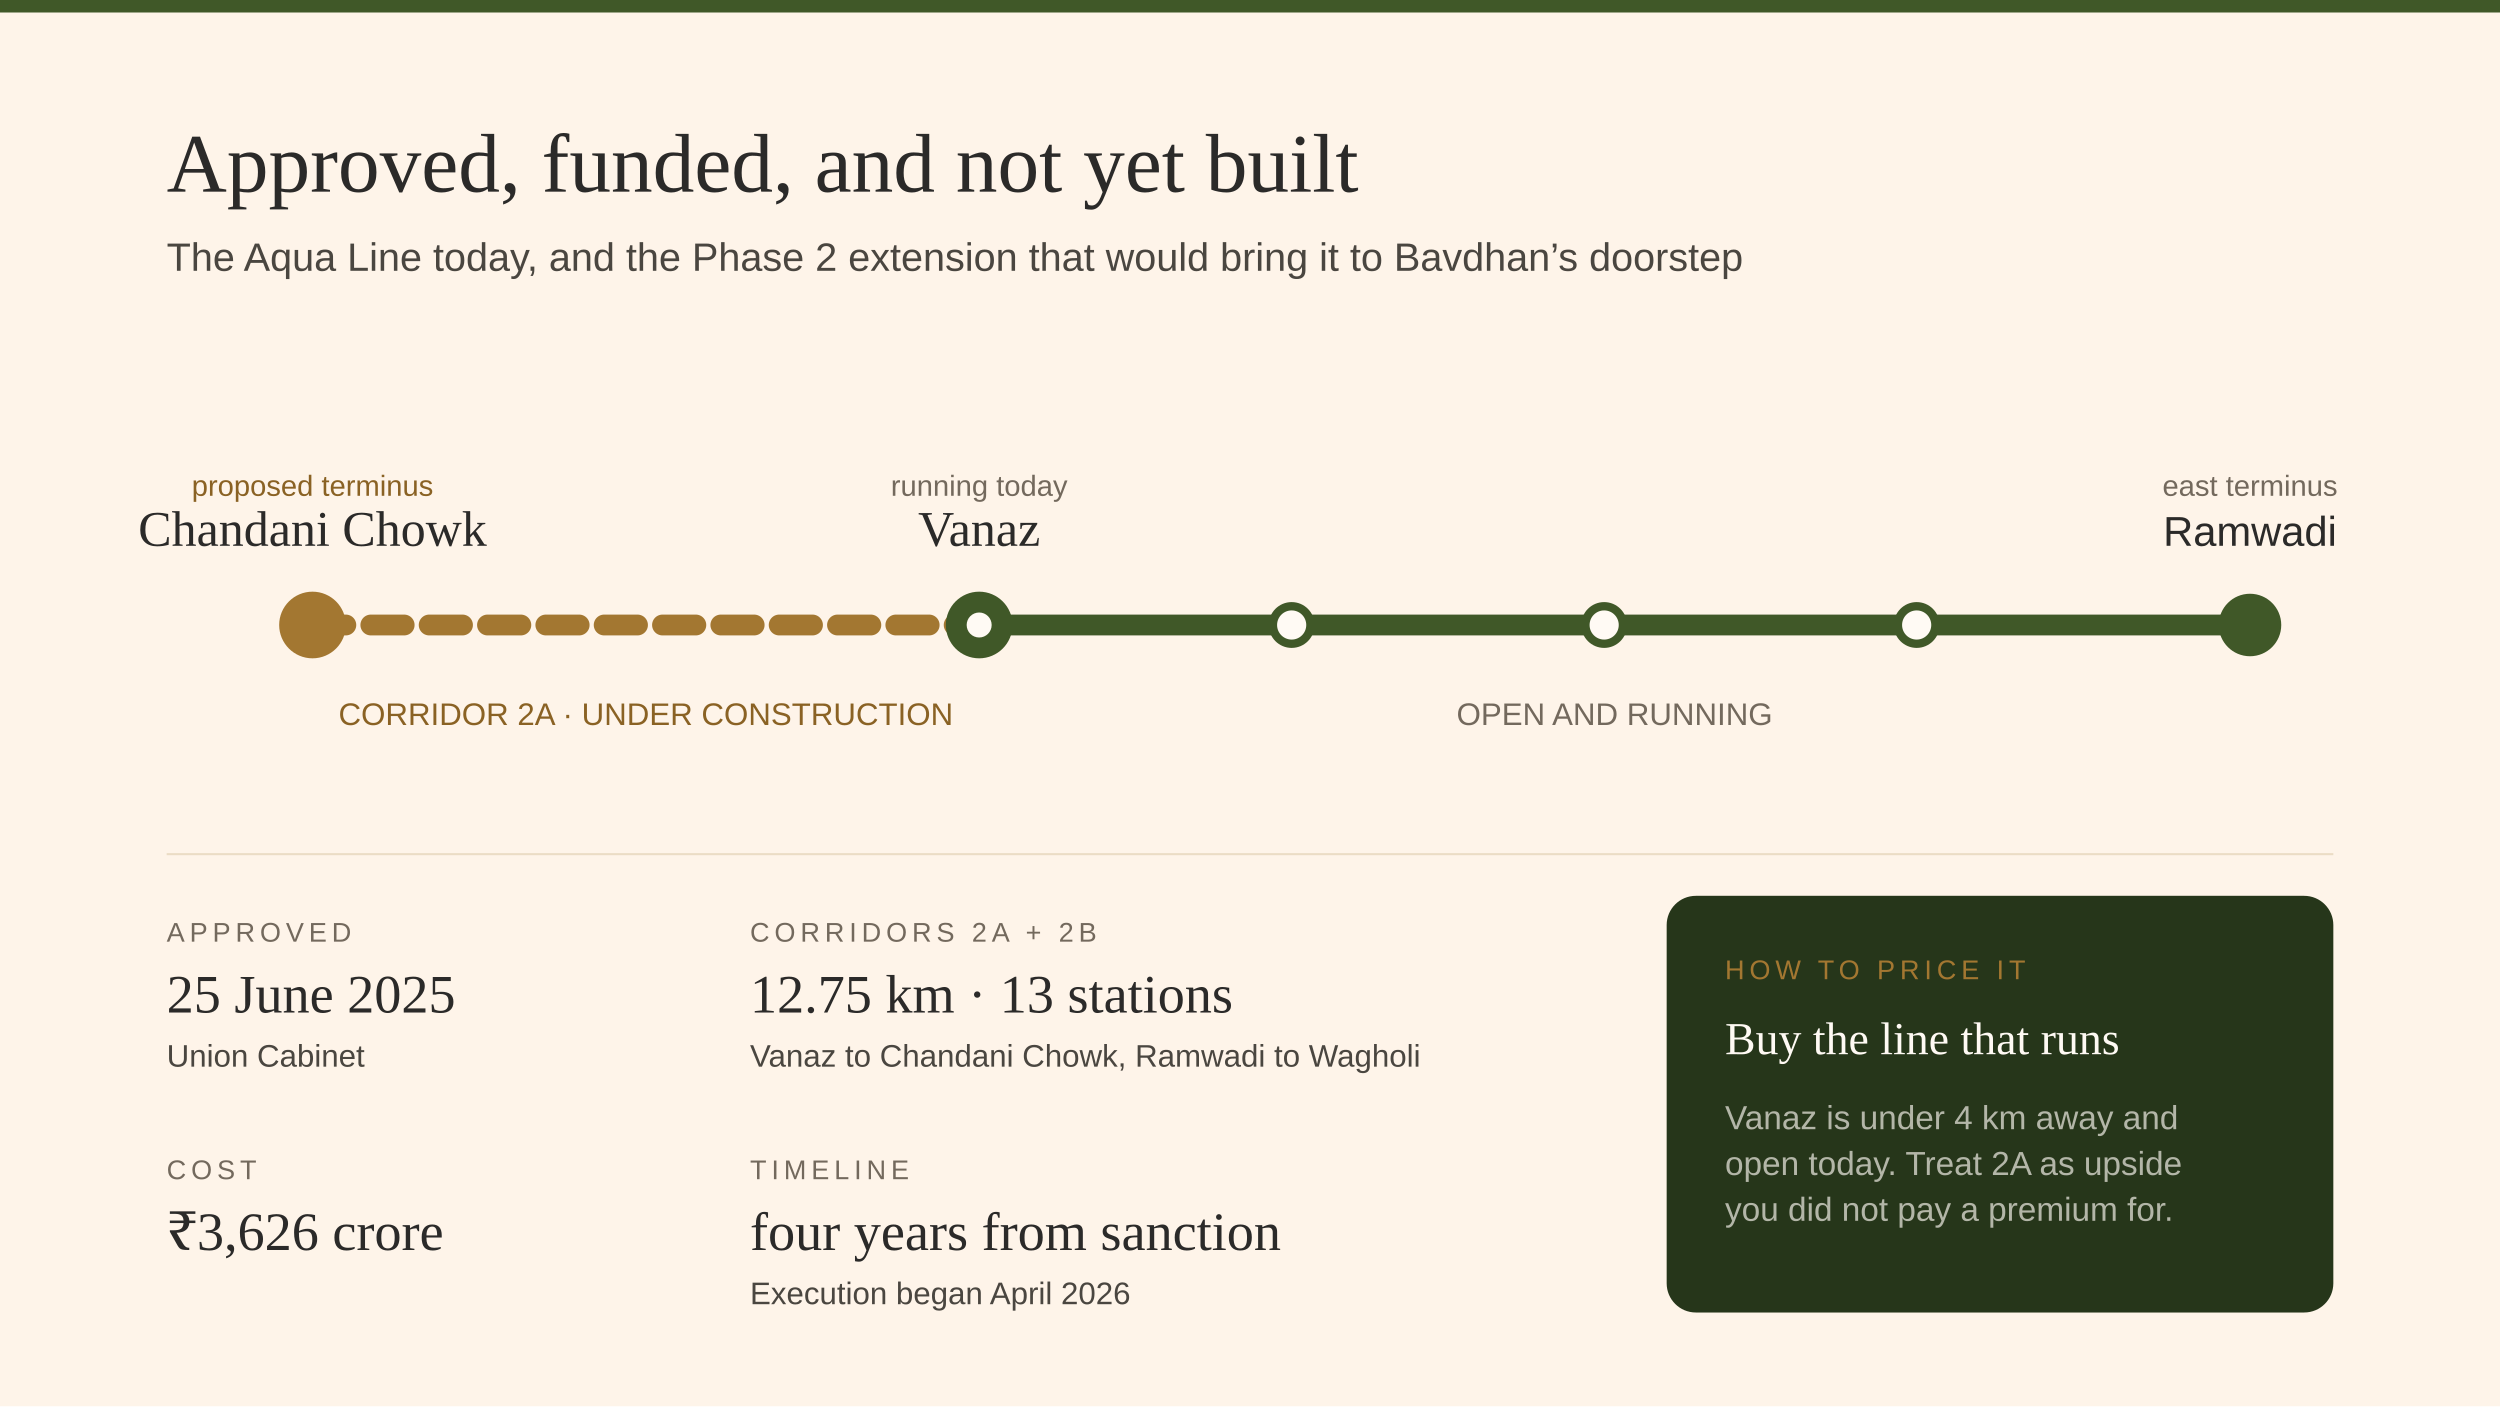
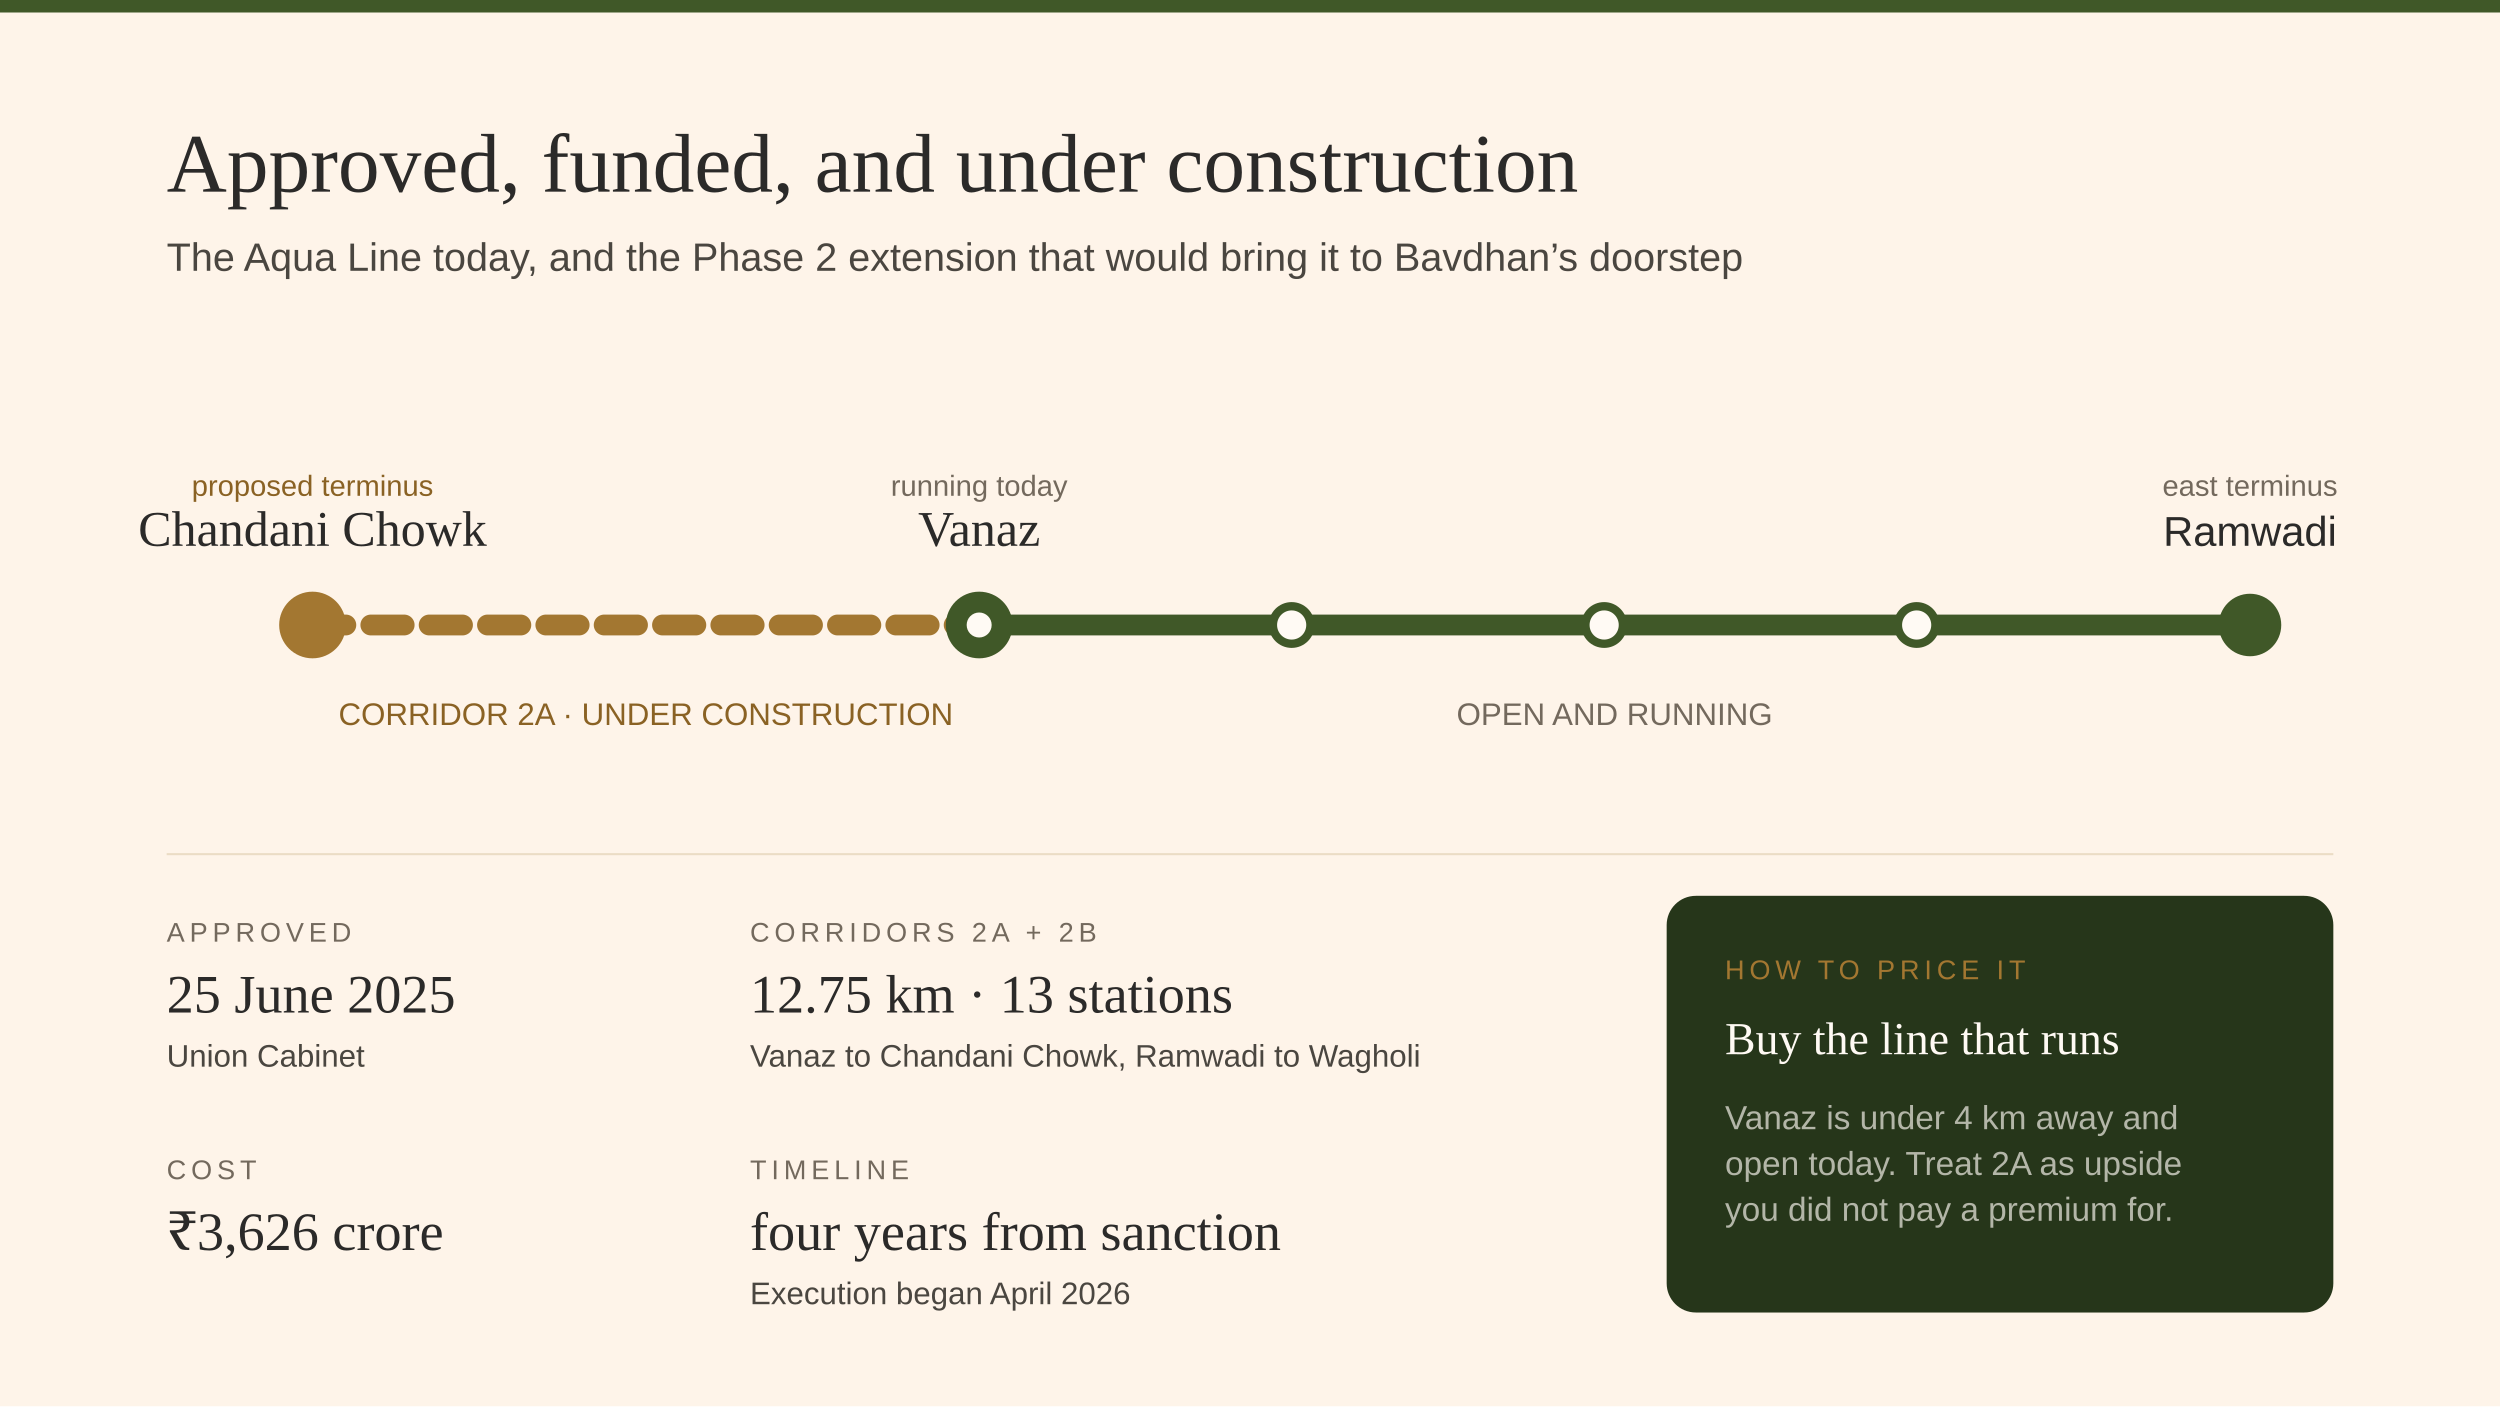
<svg xmlns="http://www.w3.org/2000/svg" viewBox="0 0 1200 675" width="1200" height="675" role="img" aria-label="Schematic of the Pune Metro Aqua Line and its approved Phase 2 extension from Vanaz to Chandani Chowk">
  <rect width="1200" height="675" fill="#fef4e9" />
  <rect x="0" y="0" width="1200" height="6" fill="#405828" />
-   <text x="80" y="92" font-family="Georgia, 'Times New Roman', serif" font-size="40" fill="#2b2a29">Approved, funded, and not yet built</text>
+   <text x="80" y="92" font-family="Georgia, 'Times New Roman', serif" font-size="40" fill="#2b2a29">Approved, funded, and under construction</text>
  <text x="80" y="130" font-family="Helvetica Neue, Arial, sans-serif" font-size="19" fill="#4a4640">The Aqua Line today, and the Phase 2 extension that would bring it to Bavdhan’s doorstep</text>
  <line x1="470" y1="300" x2="1080" y2="300" stroke="#405828" stroke-width="10" stroke-linecap="round" />
  <line x1="150" y1="300" x2="470" y2="300" stroke="#a37731" stroke-width="10" stroke-linecap="round" stroke-dasharray="16 12" />
  <g fill="#fffaf4" stroke="#405828" stroke-width="4">
    <circle cx="620" cy="300" r="9" />
    <circle cx="770" cy="300" r="9" />
    <circle cx="920" cy="300" r="9" />
  </g>
  <circle cx="1080" cy="300" r="15" fill="#405828" />
  <circle cx="470" cy="300" r="16" fill="#405828" />
  <circle cx="470" cy="300" r="6" fill="#fffaf4" />
  <circle cx="150" cy="300" r="16" fill="#a37731" />
  <g font-family="Helvetica Neue, Arial, sans-serif" text-anchor="middle">
    <text x="150" y="262" font-family="Georgia, 'Times New Roman', serif" font-size="24" fill="#2b2a29">Chandani Chowk</text>
    <text x="150" y="238" font-size="14" fill="#8a6224">proposed terminus</text>
    <text x="470" y="262" font-family="Georgia, 'Times New Roman', serif" font-size="24" fill="#2b2a29">Vanaz</text>
    <text x="470" y="238" font-size="14" fill="#73695d">running today</text>
    <text x="1080" y="262" font-size="20" fill="#2b2a29">Ramwadi</text>
    <text x="1080" y="238" font-size="14" fill="#73695d">east terminus</text>
  </g>
  <text x="310" y="348" font-family="Helvetica Neue, Arial, sans-serif" font-size="15" fill="#8a6224" text-anchor="middle">CORRIDOR 2A · UNDER CONSTRUCTION</text>
  <text x="775" y="348" font-family="Helvetica Neue, Arial, sans-serif" font-size="15" fill="#73695d" text-anchor="middle">OPEN AND RUNNING</text>
  <line x1="80" y1="410" x2="1120" y2="410" stroke="#ebdcc5" />
  <g font-family="Helvetica Neue, Arial, sans-serif">
    <text x="80" y="452" font-size="13" fill="#73695d" letter-spacing="0.18em">APPROVED</text>
    <text x="80" y="486" font-family="Georgia, 'Times New Roman', serif" font-size="26" fill="#2b2a29">25 June 2025</text>
    <text x="80" y="512" font-size="15" fill="#4a4640">Union Cabinet</text>
    <text x="360" y="452" font-size="13" fill="#73695d" letter-spacing="0.18em">CORRIDORS 2A + 2B</text>
    <text x="360" y="486" font-family="Georgia, 'Times New Roman', serif" font-size="26" fill="#2b2a29">12.75 km · 13 stations</text>
    <text x="360" y="512" font-size="15" fill="#4a4640">Vanaz to Chandani Chowk, Ramwadi to Wagholi</text>
    <text x="80" y="566" font-size="13" fill="#73695d" letter-spacing="0.18em">COST</text>
    <text x="80" y="600" font-family="Georgia, 'Times New Roman', serif" font-size="26" fill="#2b2a29">₹3,626 crore</text>
    <text x="360" y="566" font-size="13" fill="#73695d" letter-spacing="0.18em">TIMELINE</text>
    <text x="360" y="600" font-family="Georgia, 'Times New Roman', serif" font-size="26" fill="#2b2a29">four years from sanction</text>
    <text x="360" y="626" font-size="15" fill="#4a4640">Execution began April 2026</text>
  </g>
  <rect x="800" y="430" width="320" height="200" rx="14" fill="#26361a" />
  <text x="828" y="470" font-family="Helvetica Neue, Arial, sans-serif" font-size="13" fill="#a37731" letter-spacing="0.18em">HOW TO PRICE IT</text>
  <text x="828" y="506" font-family="Georgia, 'Times New Roman', serif" font-size="22" fill="#fffaf4">Buy the line that runs</text>
  <text x="828" y="542" font-family="Helvetica Neue, Arial, sans-serif" font-size="16" fill="#fffaf4" opacity="0.65">Vanaz is under 4 km away and</text>
  <text x="828" y="564" font-family="Helvetica Neue, Arial, sans-serif" font-size="16" fill="#fffaf4" opacity="0.65">open today. Treat 2A as upside</text>
  <text x="828" y="586" font-family="Helvetica Neue, Arial, sans-serif" font-size="16" fill="#fffaf4" opacity="0.65">you did not pay a premium for.</text>
</svg>
